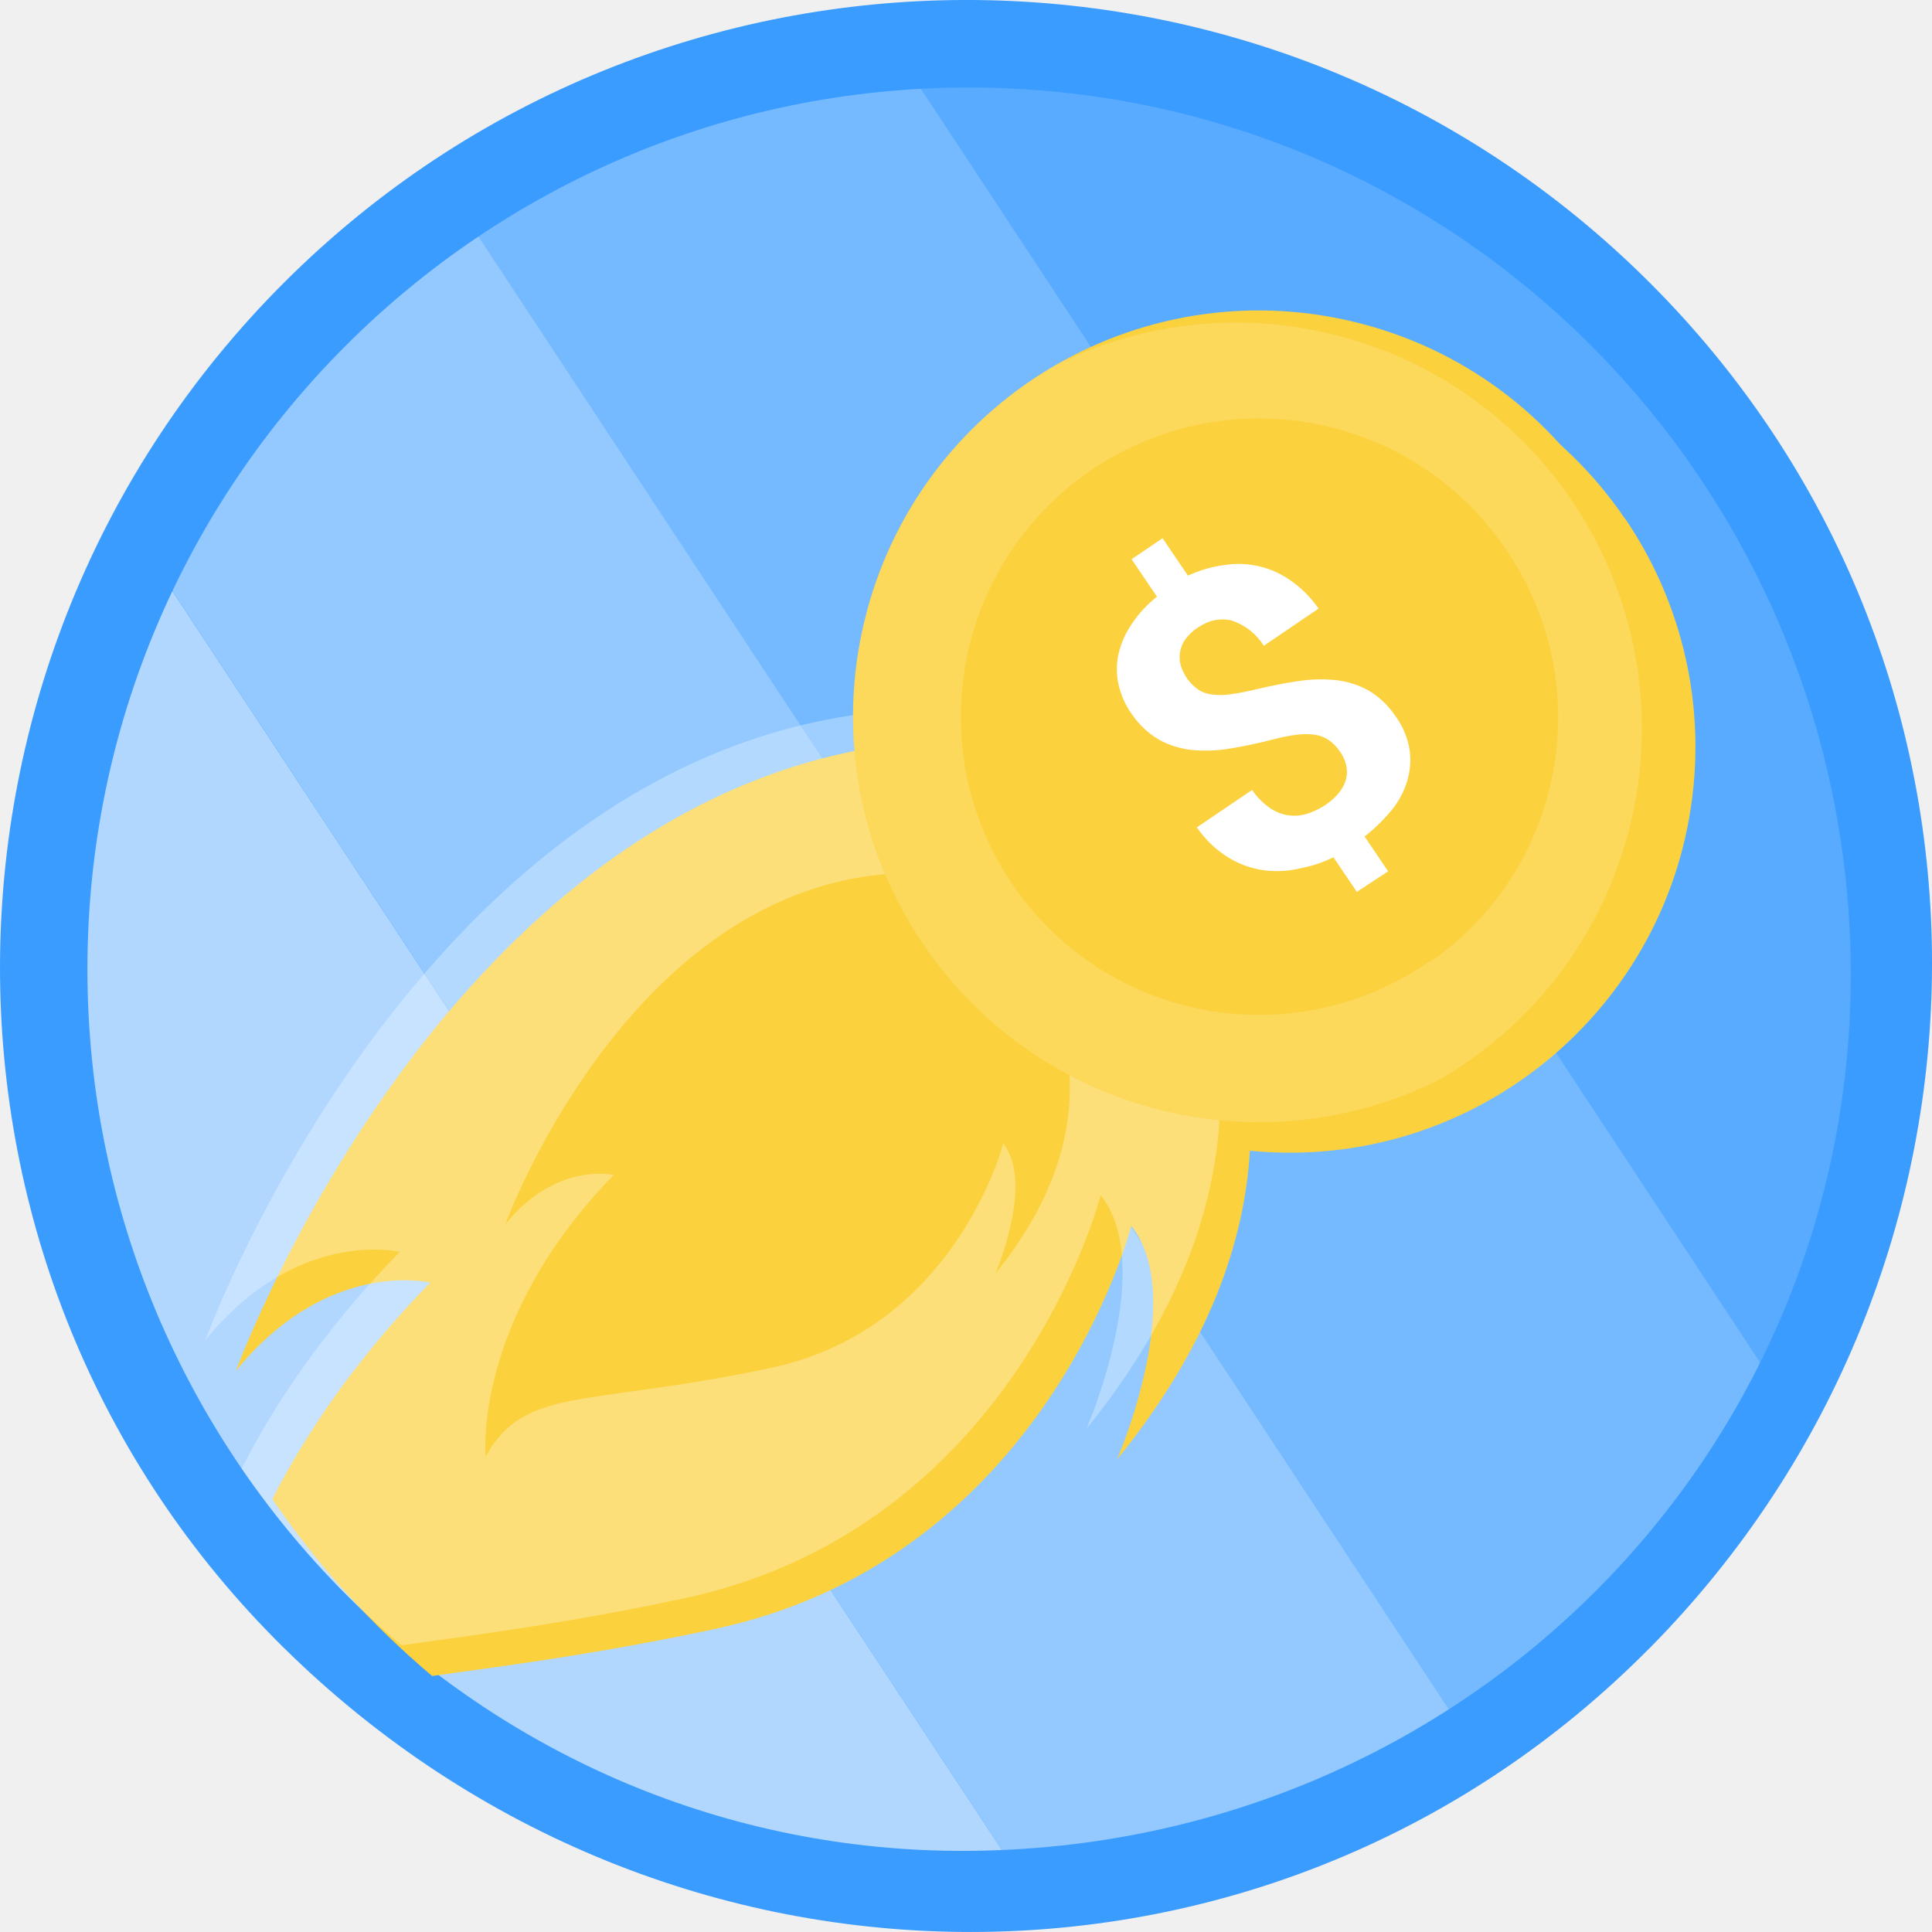
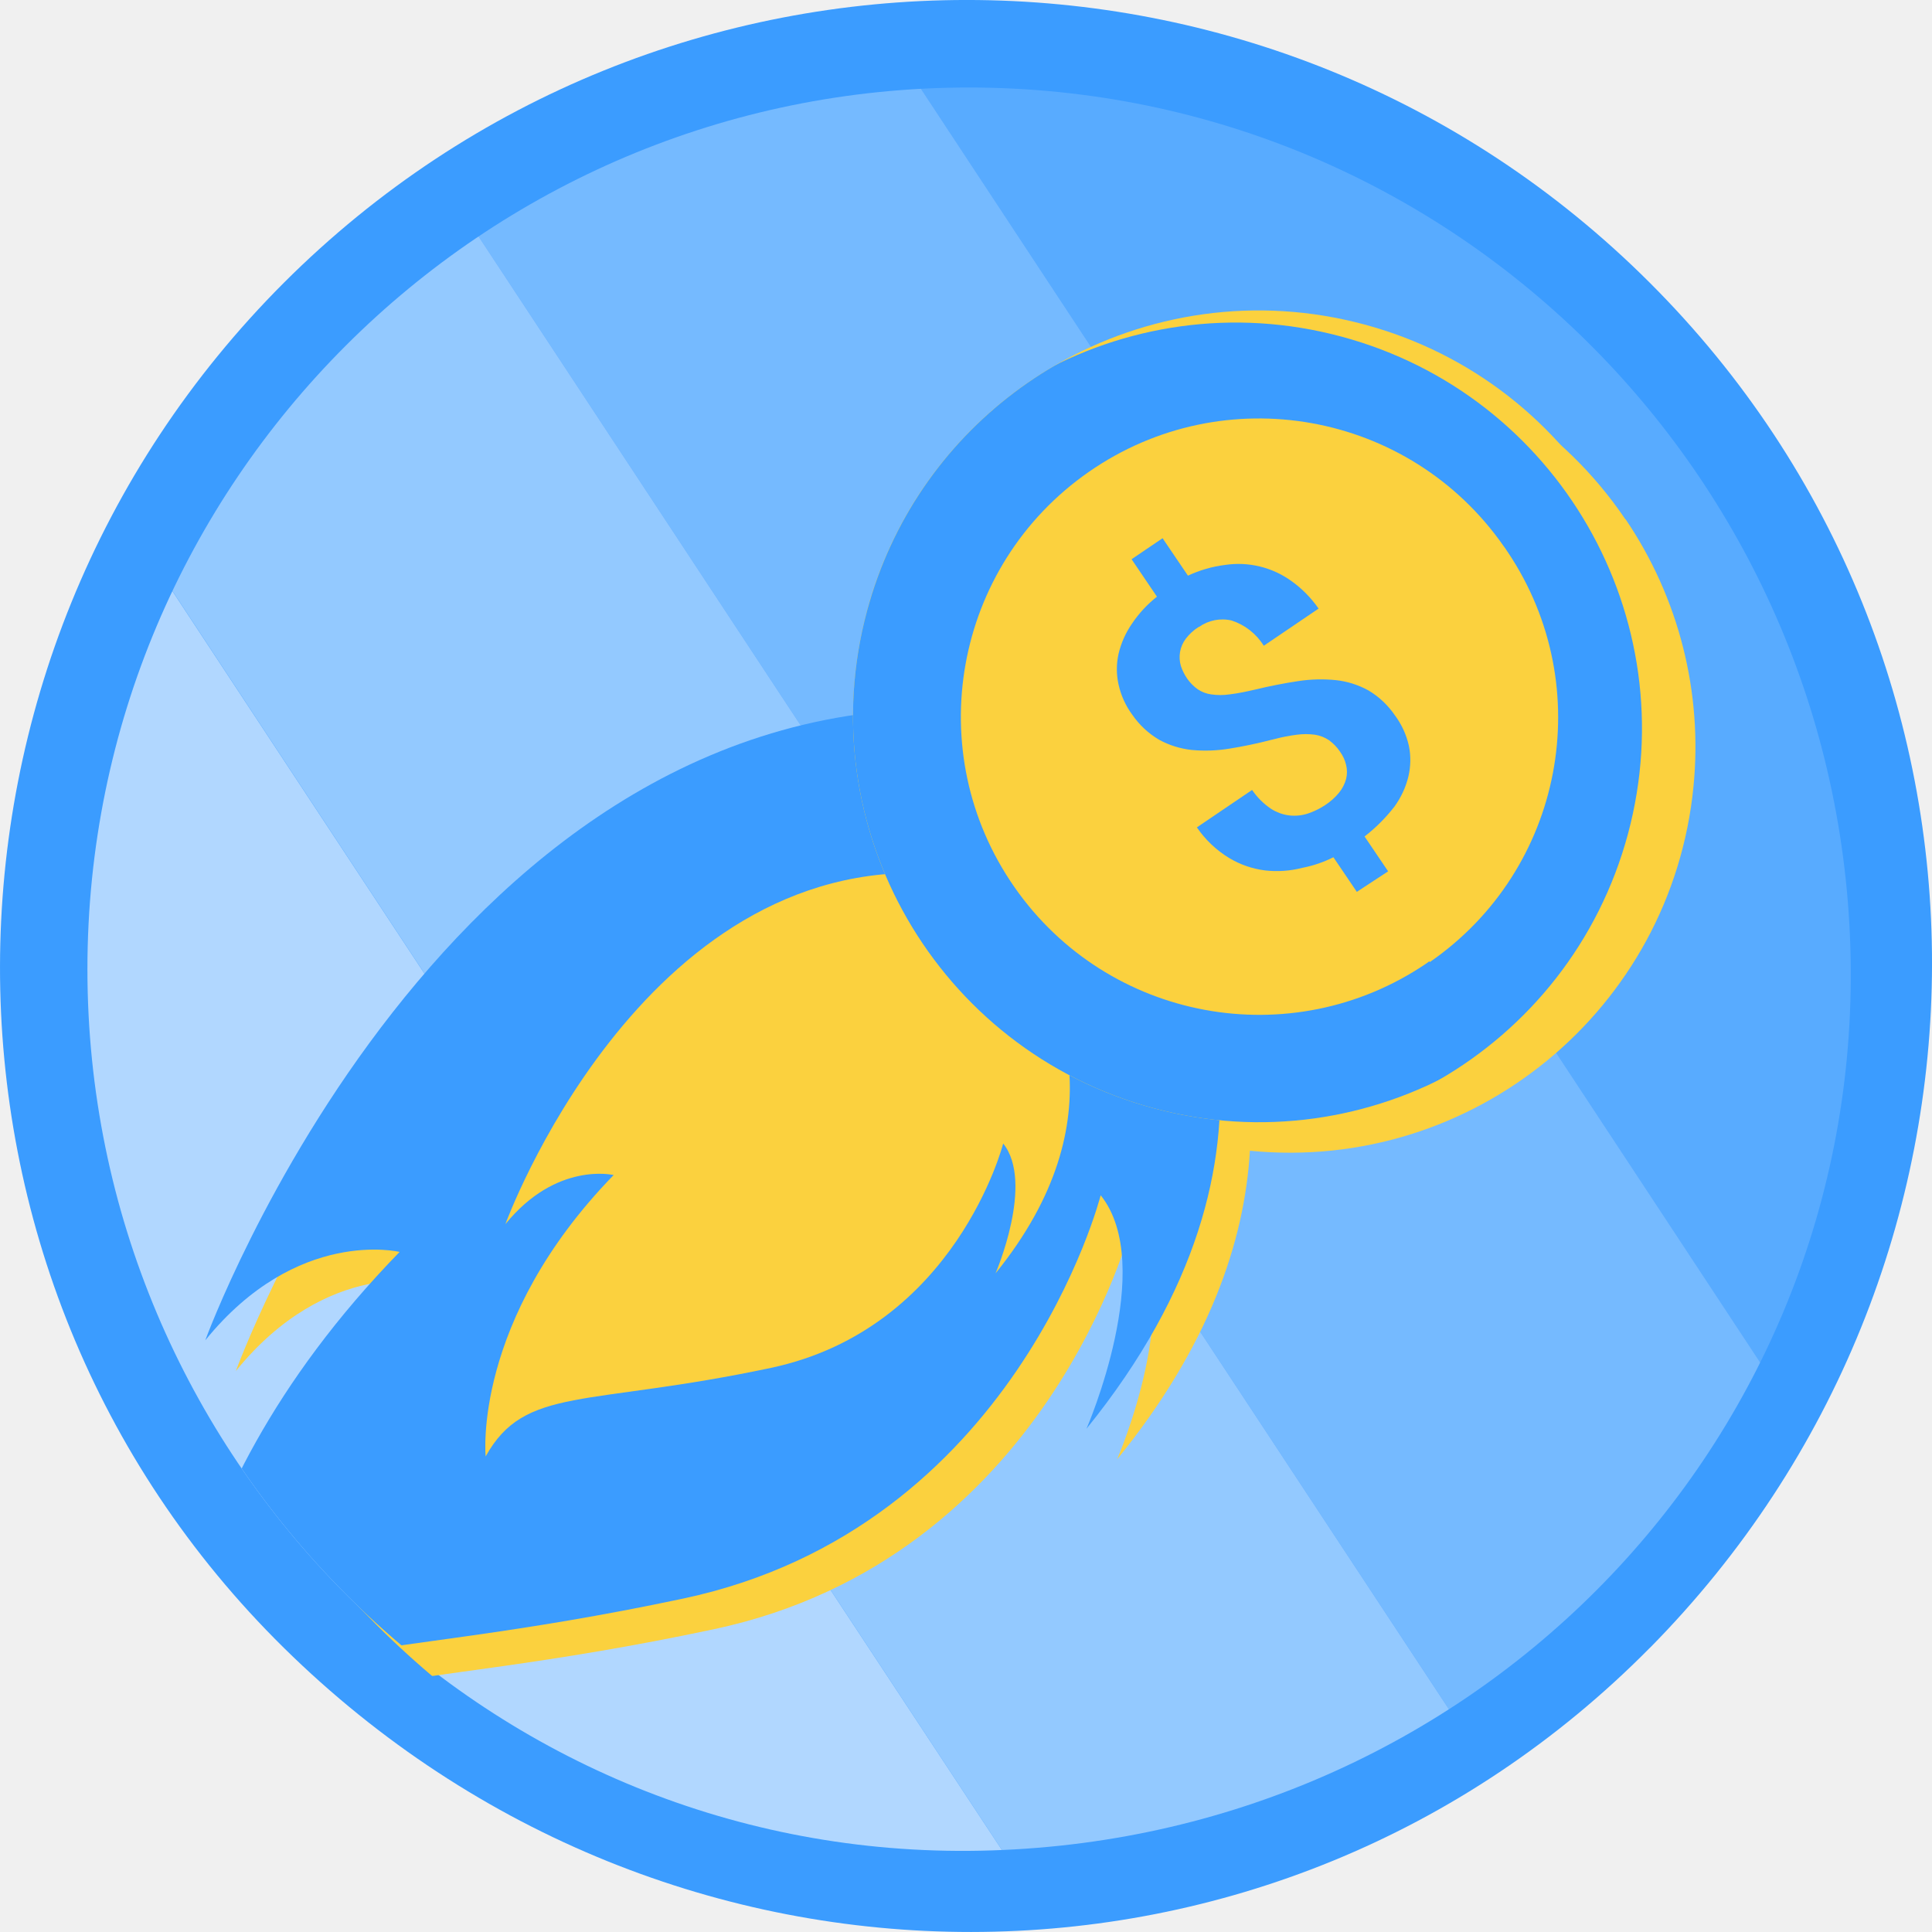
<svg xmlns="http://www.w3.org/2000/svg" xmlns:xlink="http://www.w3.org/1999/xlink" width="24" height="24" viewBox="0 0 24 24">
  <defs>
    <path id="5au7mp0r8a" d="M.086 11.04c0 6.049 4.904 10.997 10.952 10.952 6.133-.047 10.99-4.925 10.953-10.953C21.952 4.992 17.088.09 11.038.087 4.99.087.086 4.991.086 11.039z" />
    <path id="p0nwf59buc" d="M.086 11.04c0 6.049 4.904 10.997 10.952 10.952 6.133-.047 10.99-4.925 10.953-10.953C21.952 4.992 17.088.09 11.038.087 4.99.087.086 4.991.086 11.039z" />
    <path id="8059kfuybe" d="M.086 11.04c0 6.049 4.904 10.997 10.952 10.952 6.133-.047 10.99-4.925 10.953-10.953C21.952 4.992 17.088.09 11.038.087 4.99.087.086 4.991.086 11.039z" />
    <path id="20s69gocpg" d="M.086 11.04c0 6.049 4.904 10.997 10.952 10.952 6.133-.047 10.99-4.925 10.953-10.953C21.952 4.992 17.088.09 11.038.087 4.99.087.086 4.991.086 11.039z" />
    <path id="nbrdezd6oi" d="M.086 11.04c0 6.049 4.904 10.996 10.952 10.952 6.133-.047 10.99-4.925 10.953-10.953C21.952 4.992 17.088.09 11.038.087 4.989.087.086 4.99.086 11.039z" />
    <path id="2ueoya76mk" d="M.086 11.04c0 6.049 4.904 10.997 10.952 10.952 6.133-.047 10.99-4.925 10.953-10.953C21.952 4.992 17.088.09 11.038.087 4.99.087.086 4.991.086 11.039" />
    <path id="fxfe7wyu0m" d="M.086 11.04c0 6.049 4.904 10.997 10.952 10.952 6.133-.047 10.99-4.925 10.953-10.953C21.952 4.992 17.088.09 11.038.087 4.99.087.086 4.991.086 11.039" />
    <path id="c817e5ifgo" d="M.247 3.826c-.724 2.688.869 5.454 3.557 6.178 2.688.724 5.454-.869 6.178-3.557.724-2.688-.868-5.455-3.557-6.178C5.986.15 5.545.094 5.111.094 2.888.094.853 1.576.247 3.826" />
    <path id="nteg3bvqdq" d="M1.667.673C-.012 1.842-.425 4.15.744 5.829c1.158 1.663 3.439 2.086 5.117.95l.037-.027.007.008c1.66-1.146 2.091-3.413.97-5.09-.015-.02-.022-.033-.03-.045l-.022-.03C6.103.563 4.95.009 3.78.009c-.73 0-1.468.216-2.113.665z" />
  </defs>
  <g fill="none" fill-rule="evenodd">
    <g>
      <g>
        <path fill="#3B9CFF" d="M20.494 20.471c-4.64 4.697-12.182 4.713-16.967 0-4.72-4.648-4.685-12.275 0-16.959 4.685-4.683 12.281-4.683 16.967 0 4.692 4.684 4.658 12.247 0 16.96" transform="translate(-40 -162) translate(40 162)" />
        <g>
          <g>
            <g transform="translate(-40 -162) translate(40 162) translate(1 1)">
              <mask id="xdsvodiv0b" fill="#fff">
                <use xlink:href="#5au7mp0r8a" />
              </mask>
              <path fill="#FFF" opacity="0.6" d="M-7.429 3.511L-2.754 0.431 15.264 27.777 10.589 30.857z" mask="url(#xdsvodiv0b)" />
            </g>
            <g transform="translate(-40 -162) translate(40 162) translate(1 1)">
              <mask id="ep7k79r74d" fill="#fff">
                <use xlink:href="#p0nwf59buc" />
              </mask>
              <path fill="#FFF" opacity="0.45" d="M-2.752 0.43L1.922 -2.65 19.94 24.697 15.265 27.777z" mask="url(#ep7k79r74d)" />
            </g>
            <g transform="translate(-40 -162) translate(40 162) translate(1 1)">
              <mask id="evfzbgxnnf" fill="#fff">
                <use xlink:href="#8059kfuybe" />
              </mask>
              <path fill="#FFF" opacity="0.3" d="M1.923 -2.649L6.597 -5.729 24.615 21.617 19.941 24.697z" mask="url(#evfzbgxnnf)" />
            </g>
            <g transform="translate(-40 -162) translate(40 162) translate(1 1)">
              <mask id="81o9p5pbdh" fill="#fff">
                <use xlink:href="#20s69gocpg" />
              </mask>
              <path fill="#FFF" opacity="0.15" d="M6.597 -5.73L11.28 -8.815 29.298 18.531 24.615 21.617z" mask="url(#81o9p5pbdh)" />
            </g>
          </g>
          <g>
            <path fill="#FBD13E" d="M1.989 5.741c1.199-2.625.14-4.7-.582-5.688.07.23.104.47.102.711 1.272 1.828.522 4.812.48 4.977" transform="translate(-40 -162) translate(40 162) translate(1 1) translate(11.619 9.238)" />
            <path fill="#FBD13E" d="M.366 4.597c.666-1.46.078-2.616-.323-3.164.038.128.058.261.057.395.707 1.016.29 2.677.266 2.769" transform="translate(-40 -162) translate(40 162) translate(1 1) translate(11.619 9.238)" />
          </g>
          <g transform="translate(-40 -162) translate(40 162) translate(1 1) translate(.381 .381)">
            <mask id="zot84dsw8j" fill="#fff">
              <use xlink:href="#nbrdezd6oi" />
            </mask>
            <path fill="#FBD13E" d="M18.81 5.07c-1.561-2.305-4.695-2.908-7-1.346-1.38.935-2.21 2.493-2.214 4.16-5.524.823-8.047 7.766-8.047 7.766 1.142-1.408 2.414-1.098 2.414-1.098-3.165 3.251-2.857 6.286-2.857 6.286.882-1.584 2.244-1.1 6.38-1.98 4.137-.879 5.186-5.01 5.186-5.01.703.879-.176 2.9-.176 2.9 1.143-1.406 1.583-2.706 1.65-3.834 2.771.272 5.238-1.753 5.51-4.524.116-1.171-.183-2.346-.843-3.32h-.003z" mask="url(#zot84dsw8j)" />
          </g>
          <g>
            <g transform="translate(-40 -162) translate(40 162) translate(1 1)">
              <mask id="h6ue3iiuvl" fill="#fff">
                <use xlink:href="#2ueoya76mk" />
              </mask>
-               <path fill="#FFF" opacity="0.3" d="M11.156 7.82C4.55 7.401 1.55 15.65 1.55 15.65c1.142-1.408 2.414-1.098 2.414-1.098-3.165 3.251-2.857 6.285-2.857 6.285.882-1.583 2.244-1.1 6.38-1.979 4.137-.879 5.186-5.01 5.186-5.01.703.879-.176 2.9-.176 2.9 2.792-3.448 1.412-6.257.535-7.457.197.654.177 1.554-.652 2.578 0 0 .4-.92.08-1.321" mask="url(#h6ue3iiuvl)" />
+               <path fill="#3B9CFF" d="M11.156 7.82C4.55 7.401 1.55 15.65 1.55 15.65c1.142-1.408 2.414-1.098 2.414-1.098-3.165 3.251-2.857 6.285-2.857 6.285.882-1.583 2.244-1.1 6.38-1.979 4.137-.879 5.186-5.01 5.186-5.01.703.879-.176 2.9-.176 2.9 2.792-3.448 1.412-6.257.535-7.457.197.654.177 1.554-.652 2.578 0 0 .4-.92.08-1.321" mask="url(#h6ue3iiuvl)" />
            </g>
            <g transform="translate(-40 -162) translate(40 162) translate(1 1)">
              <mask id="wb7hbzb1fn" fill="#fff">
                <use xlink:href="#fxfe7wyu0m" />
              </mask>
              <path fill="#FBD13E" opacity="1" d="M10.622 9.852c-3.674-.232-5.344 4.355-5.344 4.355.635-.782 1.345-.61 1.345-.61-1.76 1.809-1.59 3.495-1.59 3.495.49-.88 1.247-.612 3.545-1.1 2.298-.489 2.884-2.787 2.884-2.787.391.489-.095 1.613-.095 1.613 1.552-1.918.784-3.48.297-4.147.11.363.348.055-.113.625 0 0-.027.297-.205.074" mask="url(#wb7hbzb1fn)" />
            </g>
          </g>
          <path fill="#FBD13E" d="M9.77 6.587c.725-2.688 3.49-4.28 6.179-3.556 2.688.723 4.28 3.49 3.557 6.178-.724 2.688-3.49 4.28-6.178 3.557-2.689-.724-4.281-3.49-3.557-6.179" transform="translate(-40 -162) translate(40 162) translate(1 1)" />
          <g transform="translate(-40 -162) translate(40 162) translate(1 1) translate(9.524 2.762)">
            <mask id="z765x12urp" fill="#fff">
              <use xlink:href="#c817e5ifgo" />
            </mask>
-             <path fill="#FFF" opacity="0.15" d="M-.036 3.975C.687 1.287 3.454-.305 6.142.42c2.688.723 4.28 3.49 3.557 6.178-.724 2.688-3.49 4.28-6.178 3.557C.832 9.43-.76 6.664-.036 3.975" mask="url(#z765x12urp)" />
+             <path fill="#3B9CFF" d="M-.036 3.975C.687 1.287 3.454-.305 6.142.42c2.688.723 4.28 3.49 3.557 6.178-.724 2.688-3.49 4.28-6.178 3.557C.832 9.43-.76 6.664-.036 3.975" mask="url(#z765x12urp)" />
          </g>
          <path fill="#FBD13E" d="M17.702 5.816l-.022-.03c-1.17-1.679-3.477-2.092-5.156-.923-1.679 1.17-2.092 3.478-.923 5.156 1.158 1.664 3.439 2.087 5.117.95l.037-.027.007.009c1.66-1.147 2.092-3.413.97-5.09-.015-.02-.022-.033-.03-.045" transform="translate(-40 -162) translate(40 162) translate(1 1)" />
          <g transform="translate(-40 -162) translate(40 162) translate(1 1) translate(10.857 4.19)">
            <mask id="k42wkxb0ar" fill="#fff">
              <use xlink:href="#nteg3bvqdq" />
            </mask>
            <path fill="#FFF" opacity="0" d="M7.176 1.4l-.022-.03C5.985-.31 3.677-.722 1.998.447.32 1.616-.094 3.924 1.075 5.603c1.159 1.663 3.44 2.087 5.117.95l.038-.028.006.01c1.663-1.149 2.093-3.42.965-5.098L7.176 1.4z" mask="url(#k42wkxb0ar)" />
          </g>
-           <path fill="#FFF" opacity="1" d="M15.998 7.576c-.124-.068-.26-.112-.402-.127-.156-.016-.314-.012-.47.012-.167.025-.348.06-.542.107-.053.012-.102.023-.149.032-.046.01-.113.02-.162.026-.075.011-.152.011-.227 0-.06-.008-.118-.03-.168-.064-.049-.035-.092-.078-.127-.127-.035-.05-.063-.105-.082-.163-.016-.056-.02-.115-.01-.173.01-.059.034-.114.07-.163.044-.058.098-.108.16-.147h.004c.118-.084.266-.114.406-.081.166.054.308.165.4.314l.681-.462c-.093-.133-.207-.25-.34-.344-.237-.17-.533-.242-.823-.198-.16.02-.314.065-.46.133l-.315-.465-.207.14-.178.121.315.465c-.12.095-.225.208-.31.335-.079.114-.135.24-.167.375-.028.126-.028.256 0 .381.03.136.088.264.17.375.088.128.202.234.335.312.124.068.26.11.401.126.156.015.314.01.47-.016.167-.026.348-.064.541-.114l.025-.006c.09-.024.18-.041.272-.053.075-.01.151-.01.226 0 .063.01.122.033.174.068.054.039.1.087.137.142.036.05.062.106.076.166.014.057.014.116 0 .173-.017.062-.046.12-.087.17-.05.062-.11.114-.176.157l-.049.03c-.05.029-.105.053-.16.072-.074.025-.153.033-.23.025-.084-.01-.164-.039-.234-.085-.091-.062-.17-.141-.232-.232l-.686.465c.105.154.242.284.402.381.136.082.288.134.446.154.154.017.31.007.46-.032.135-.026.265-.07.388-.132l.291.43.18-.118.209-.137-.293-.433c.14-.108.264-.233.372-.372.08-.111.14-.237.172-.371.03-.125.033-.255.007-.381-.03-.138-.09-.268-.174-.381-.086-.126-.199-.233-.33-.31" transform="translate(-40 -162) translate(40 162) translate(1 1)" />
+           <path fill="#3B9CFF" opacity="1" d="M15.998 7.576c-.124-.068-.26-.112-.402-.127-.156-.016-.314-.012-.47.012-.167.025-.348.06-.542.107-.053.012-.102.023-.149.032-.046.01-.113.02-.162.026-.075.011-.152.011-.227 0-.06-.008-.118-.03-.168-.064-.049-.035-.092-.078-.127-.127-.035-.05-.063-.105-.082-.163-.016-.056-.02-.115-.01-.173.01-.059.034-.114.07-.163.044-.058.098-.108.16-.147h.004c.118-.084.266-.114.406-.081.166.054.308.165.4.314l.681-.462c-.093-.133-.207-.25-.34-.344-.237-.17-.533-.242-.823-.198-.16.02-.314.065-.46.133l-.315-.465-.207.14-.178.121.315.465c-.12.095-.225.208-.31.335-.079.114-.135.24-.167.375-.028.126-.028.256 0 .381.03.136.088.264.17.375.088.128.202.234.335.312.124.068.26.11.401.126.156.015.314.01.47-.016.167-.026.348-.064.541-.114l.025-.006c.09-.024.18-.041.272-.053.075-.01.151-.01.226 0 .063.01.122.033.174.068.054.039.1.087.137.142.036.05.062.106.076.166.014.057.014.116 0 .173-.017.062-.046.12-.087.17-.05.062-.11.114-.176.157l-.049.03c-.05.029-.105.053-.16.072-.074.025-.153.033-.23.025-.084-.01-.164-.039-.234-.085-.091-.062-.17-.141-.232-.232l-.686.465c.105.154.242.284.402.381.136.082.288.134.446.154.154.017.31.007.46-.032.135-.026.265-.07.388-.132l.291.43.18-.118.209-.137-.293-.433c.14-.108.264-.233.372-.372.08-.111.14-.237.172-.371.03-.125.033-.255.007-.381-.03-.138-.09-.268-.174-.381-.086-.126-.199-.233-.33-.31" transform="translate(-40 -162) translate(40 162) translate(1 1)" />
        </g>
      </g>
    </g>
  </g>
</svg>
